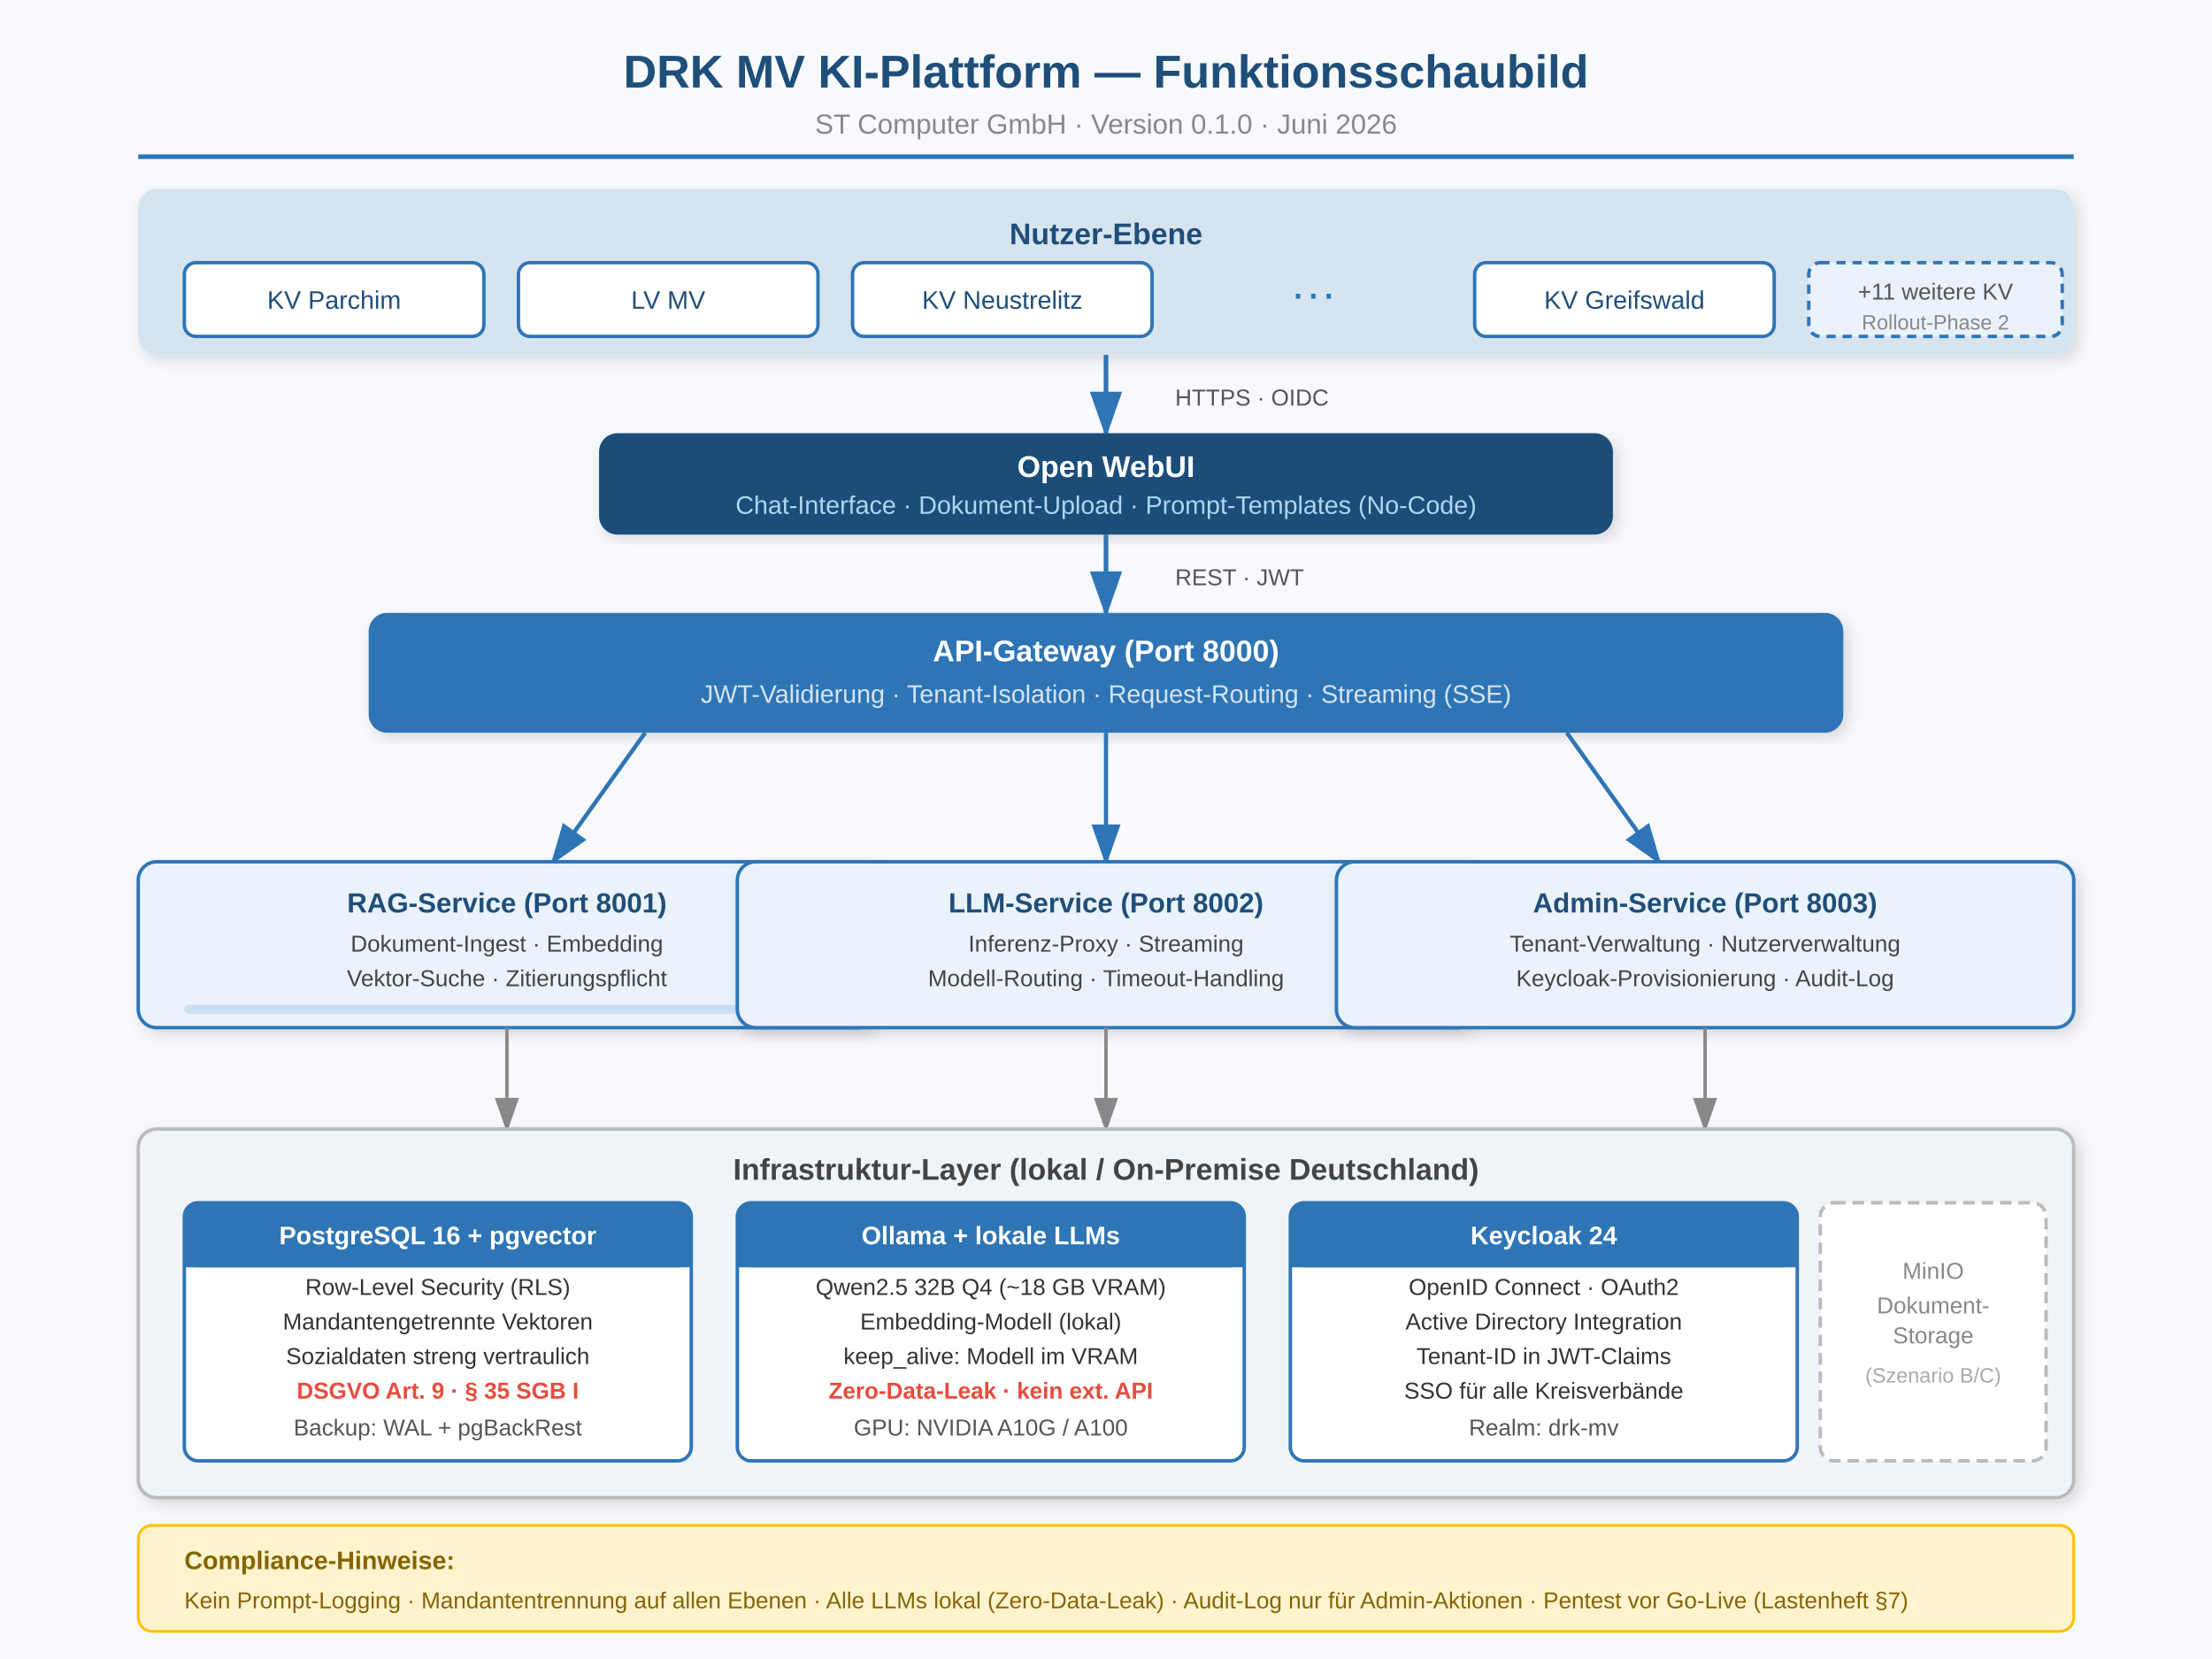
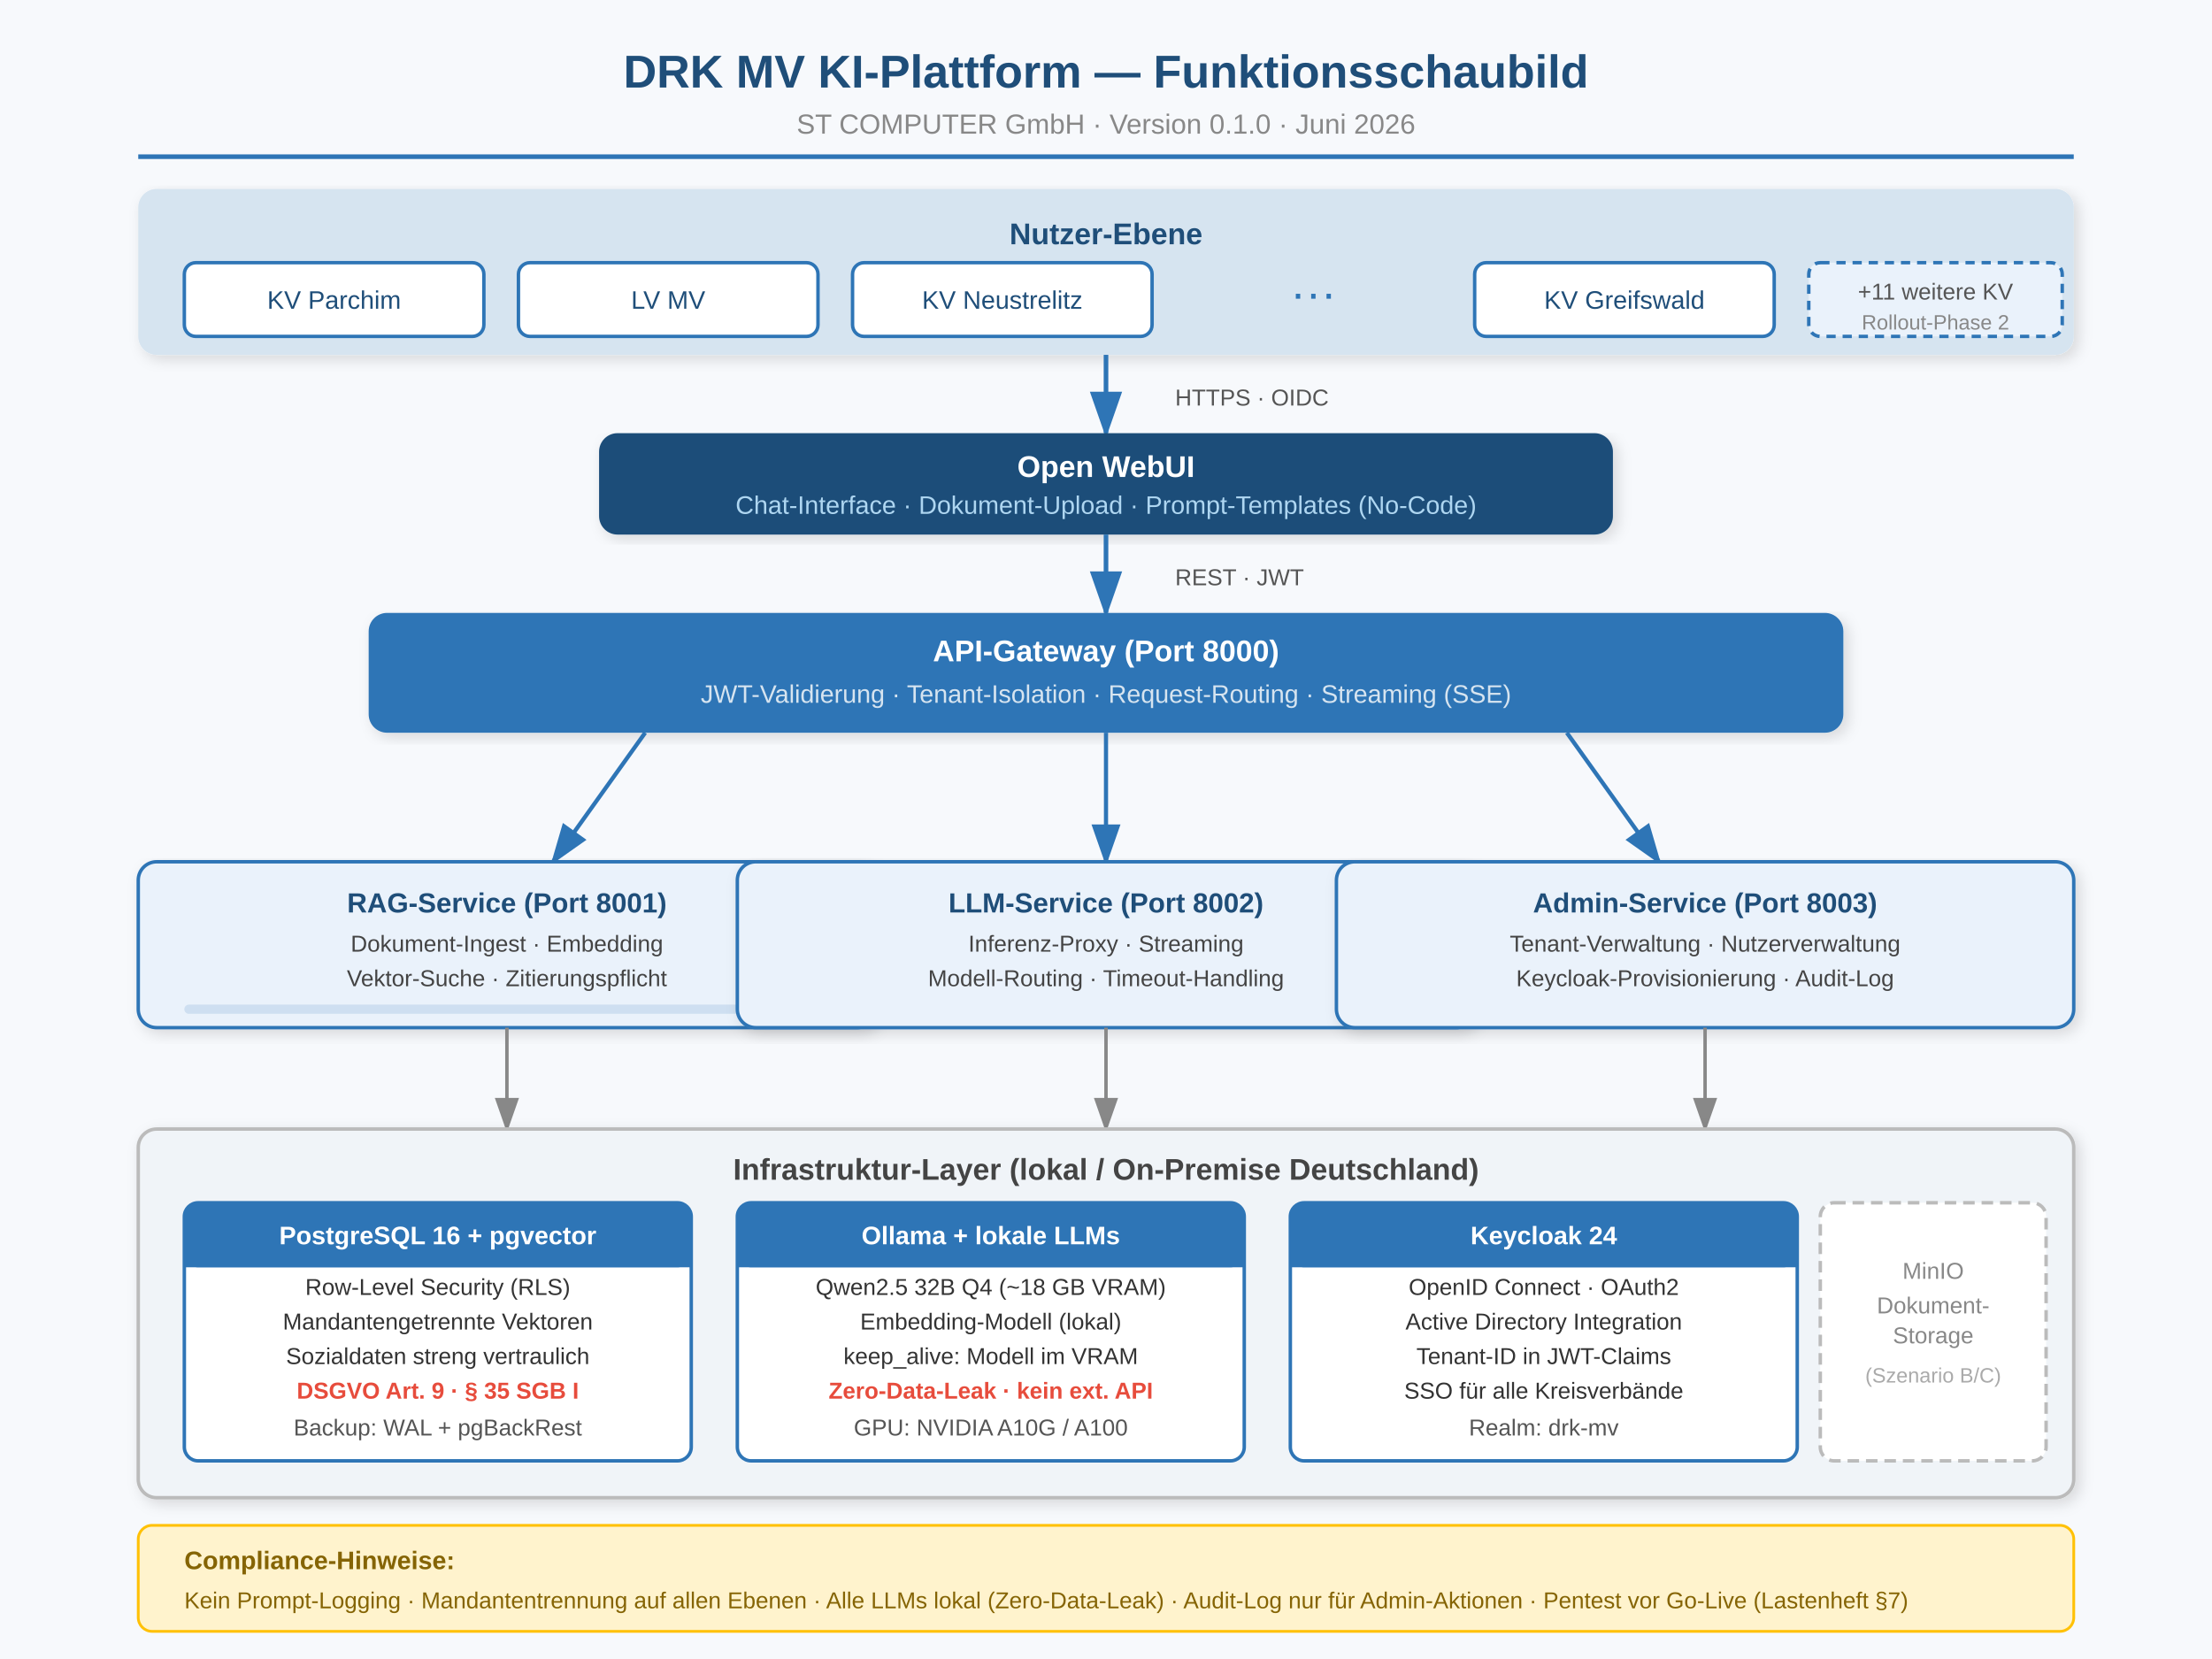
<svg xmlns="http://www.w3.org/2000/svg" viewBox="0 0 960 720" width="960" height="720" font-family="Arial, sans-serif">
  <defs>
    <marker id="arrow" markerWidth="10" markerHeight="7" refX="9" refY="3.5" orient="auto">
      <polygon points="0 0, 10 3.5, 0 7" fill="#2E75B6" />
    </marker>
    <marker id="arrow-gray" markerWidth="10" markerHeight="7" refX="9" refY="3.5" orient="auto">
      <polygon points="0 0, 10 3.5, 0 7" fill="#888" />
    </marker>
    <filter id="shadow" x="-5%" y="-5%" width="110%" height="115%">
      <feDropShadow dx="2" dy="2" stdDeviation="3" flood-color="#00000022" />
    </filter>
  </defs>
  <rect width="960" height="720" fill="#F7F9FC" />
  <text x="480" y="38" text-anchor="middle" font-size="20" font-weight="bold" fill="#1F4E79">DRK MV KI-Plattform — Funktionsschaubild</text>
-   <text x="480" y="58" text-anchor="middle" font-size="12" fill="#888">ST Computer GmbH · Version 0.1.0 · Juni 2026</text>
+   <text x="480" y="58" text-anchor="middle" font-size="12" fill="#888">ST COMPUTER GmbH · Version 0.1.0 · Juni 2026</text>
  <line x1="60" y1="68" x2="900" y2="68" stroke="#2E75B6" stroke-width="2" />
  <rect x="60" y="82" width="840" height="72" rx="8" fill="#D6E4F0" filter="url(#shadow)" />
  <text x="480" y="106" text-anchor="middle" font-size="13" font-weight="bold" fill="#1F4E79">Nutzer-Ebene</text>
  <rect x="80" y="114" width="130" height="32" rx="5" fill="#fff" stroke="#2E75B6" stroke-width="1.5" />
  <text x="145" y="134" text-anchor="middle" font-size="11" fill="#1F4E79">KV Parchim</text>
  <rect x="225" y="114" width="130" height="32" rx="5" fill="#fff" stroke="#2E75B6" stroke-width="1.5" />
  <text x="290" y="134" text-anchor="middle" font-size="11" fill="#1F4E79">LV MV</text>
  <rect x="370" y="114" width="130" height="32" rx="5" fill="#fff" stroke="#2E75B6" stroke-width="1.5" />
  <text x="435" y="134" text-anchor="middle" font-size="11" fill="#1F4E79">KV Neustrelitz</text>
  <text x="570" y="134" text-anchor="middle" font-size="20" fill="#2E75B6">···</text>
  <rect x="640" y="114" width="130" height="32" rx="5" fill="#fff" stroke="#2E75B6" stroke-width="1.5" />
  <text x="705" y="134" text-anchor="middle" font-size="11" fill="#1F4E79">KV Greifswald</text>
  <rect x="785" y="114" width="110" height="32" rx="5" fill="#EAF2FB" stroke="#2E75B6" stroke-width="1.5" stroke-dasharray="4 3" />
  <text x="840" y="130" text-anchor="middle" font-size="10" fill="#555">+11 weitere KV</text>
  <text x="840" y="143" text-anchor="middle" font-size="9" fill="#888">Rollout-Phase 2</text>
  <line x1="480" y1="154" x2="480" y2="188" stroke="#2E75B6" stroke-width="2" marker-end="url(#arrow)" />
  <text x="510" y="176" font-size="10" fill="#555">HTTPS · OIDC</text>
  <rect x="260" y="188" width="440" height="44" rx="8" fill="#1F4E79" filter="url(#shadow)" />
  <text x="480" y="207" text-anchor="middle" font-size="13" font-weight="bold" fill="#fff">Open WebUI</text>
  <text x="480" y="223" text-anchor="middle" font-size="11" fill="#AED6F1">Chat-Interface · Dokument-Upload · Prompt-Templates (No-Code)</text>
  <line x1="480" y1="232" x2="480" y2="266" stroke="#2E75B6" stroke-width="2" marker-end="url(#arrow)" />
  <text x="510" y="254" font-size="10" fill="#555">REST · JWT</text>
  <rect x="160" y="266" width="640" height="52" rx="8" fill="#2E75B6" filter="url(#shadow)" />
  <text x="480" y="287" text-anchor="middle" font-size="13" font-weight="bold" fill="#fff">API-Gateway  (Port 8000)</text>
  <text x="480" y="305" text-anchor="middle" font-size="11" fill="#D6E4F0">JWT-Validierung · Tenant-Isolation · Request-Routing · Streaming (SSE)</text>
  <line x1="280" y1="318" x2="240" y2="374" stroke="#2E75B6" stroke-width="1.8" marker-end="url(#arrow)" />
  <line x1="480" y1="318" x2="480" y2="374" stroke="#2E75B6" stroke-width="1.8" marker-end="url(#arrow)" />
  <line x1="680" y1="318" x2="720" y2="374" stroke="#2E75B6" stroke-width="1.8" marker-end="url(#arrow)" />
  <rect x="60" y="374" width="320" height="72" rx="8" fill="#EAF2FB" stroke="#2E75B6" stroke-width="1.5" filter="url(#shadow)" />
  <text x="220" y="396" text-anchor="middle" font-size="12" font-weight="bold" fill="#1F4E79">RAG-Service  (Port 8001)</text>
  <text x="220" y="413" text-anchor="middle" font-size="10" fill="#444">Dokument-Ingest · Embedding</text>
  <text x="220" y="428" text-anchor="middle" font-size="10" fill="#444">Vektor-Suche · Zitierungspflicht</text>
  <rect x="80" y="436" width="280" height="4" rx="2" fill="#2E75B6" opacity="0.15" />
  <rect x="320" y="374" width="320" height="72" rx="8" fill="#EAF2FB" stroke="#2E75B6" stroke-width="1.5" filter="url(#shadow)" />
  <text x="480" y="396" text-anchor="middle" font-size="12" font-weight="bold" fill="#1F4E79">LLM-Service  (Port 8002)</text>
  <text x="480" y="413" text-anchor="middle" font-size="10" fill="#444">Inferenz-Proxy · Streaming</text>
  <text x="480" y="428" text-anchor="middle" font-size="10" fill="#444">Modell-Routing · Timeout-Handling</text>
  <rect x="580" y="374" width="320" height="72" rx="8" fill="#EAF2FB" stroke="#2E75B6" stroke-width="1.5" filter="url(#shadow)" />
  <text x="740" y="396" text-anchor="middle" font-size="12" font-weight="bold" fill="#1F4E79">Admin-Service  (Port 8003)</text>
  <text x="740" y="413" text-anchor="middle" font-size="10" fill="#444">Tenant-Verwaltung · Nutzerverwaltung</text>
  <text x="740" y="428" text-anchor="middle" font-size="10" fill="#444">Keycloak-Provisionierung · Audit-Log</text>
  <line x1="220" y1="446" x2="220" y2="490" stroke="#888" stroke-width="1.5" marker-end="url(#arrow-gray)" />
  <line x1="480" y1="446" x2="480" y2="490" stroke="#888" stroke-width="1.5" marker-end="url(#arrow-gray)" />
  <line x1="740" y1="446" x2="740" y2="490" stroke="#888" stroke-width="1.5" marker-end="url(#arrow-gray)" />
  <rect x="60" y="490" width="840" height="160" rx="8" fill="#F0F4F8" stroke="#BBBBBB" stroke-width="1.5" filter="url(#shadow)" />
  <text x="480" y="512" text-anchor="middle" font-size="13" font-weight="bold" fill="#444">Infrastruktur-Layer  (lokal / On-Premise Deutschland)</text>
  <rect x="80" y="522" width="220" height="112" rx="6" fill="#fff" stroke="#2E75B6" stroke-width="1.5" />
  <rect x="80" y="522" width="220" height="28" rx="6" fill="#2E75B6" />
  <rect x="80" y="540" width="220" height="10" fill="#2E75B6" />
  <text x="190" y="540" text-anchor="middle" font-size="11" font-weight="bold" fill="#fff">PostgreSQL 16 + pgvector</text>
  <text x="190" y="562" text-anchor="middle" font-size="10" fill="#333">Row-Level Security (RLS)</text>
  <text x="190" y="577" text-anchor="middle" font-size="10" fill="#333">Mandantengetrennte Vektoren</text>
  <text x="190" y="592" text-anchor="middle" font-size="10" fill="#333">Sozialdaten streng vertraulich</text>
  <text x="190" y="607" text-anchor="middle" font-size="10" fill="#E74C3C" font-weight="bold">DSGVO Art. 9 · § 35 SGB I</text>
  <text x="190" y="623" text-anchor="middle" font-size="10" fill="#555">Backup: WAL + pgBackRest</text>
  <rect x="320" y="522" width="220" height="112" rx="6" fill="#fff" stroke="#2E75B6" stroke-width="1.5" />
  <rect x="320" y="522" width="220" height="28" rx="6" fill="#2E75B6" />
  <rect x="320" y="540" width="220" height="10" fill="#2E75B6" />
  <text x="430" y="540" text-anchor="middle" font-size="11" font-weight="bold" fill="#fff">Ollama + lokale LLMs</text>
  <text x="430" y="562" text-anchor="middle" font-size="10" fill="#333">Qwen2.5 32B Q4 (~18 GB VRAM)</text>
  <text x="430" y="577" text-anchor="middle" font-size="10" fill="#333">Embedding-Modell (lokal)</text>
  <text x="430" y="592" text-anchor="middle" font-size="10" fill="#333">keep_alive: Modell im VRAM</text>
  <text x="430" y="607" text-anchor="middle" font-size="10" fill="#E74C3C" font-weight="bold">Zero-Data-Leak · kein ext. API</text>
  <text x="430" y="623" text-anchor="middle" font-size="10" fill="#555">GPU: NVIDIA A10G / A100</text>
  <rect x="560" y="522" width="220" height="112" rx="6" fill="#fff" stroke="#2E75B6" stroke-width="1.5" />
  <rect x="560" y="522" width="220" height="28" rx="6" fill="#2E75B6" />
  <rect x="560" y="540" width="220" height="10" fill="#2E75B6" />
  <text x="670" y="540" text-anchor="middle" font-size="11" font-weight="bold" fill="#fff">Keycloak 24</text>
  <text x="670" y="562" text-anchor="middle" font-size="10" fill="#333">OpenID Connect · OAuth2</text>
  <text x="670" y="577" text-anchor="middle" font-size="10" fill="#333">Active Directory Integration</text>
  <text x="670" y="592" text-anchor="middle" font-size="10" fill="#333">Tenant-ID in JWT-Claims</text>
  <text x="670" y="607" text-anchor="middle" font-size="10" fill="#333">SSO für alle Kreisverbände</text>
  <text x="670" y="623" text-anchor="middle" font-size="10" fill="#555">Realm: drk-mv</text>
  <rect x="790" y="522" width="98" height="112" rx="6" fill="#fff" stroke="#BBBBBB" stroke-width="1.5" stroke-dasharray="5 3" />
  <text x="839" y="555" text-anchor="middle" font-size="10" fill="#888">MinIO</text>
  <text x="839" y="570" text-anchor="middle" font-size="10" fill="#888">Dokument-</text>
  <text x="839" y="583" text-anchor="middle" font-size="10" fill="#888">Storage</text>
  <text x="839" y="600" text-anchor="middle" font-size="9" fill="#aaa">(Szenario B/C)</text>
  <rect x="60" y="662" width="840" height="46" rx="6" fill="#FFF3CD" stroke="#FFC107" stroke-width="1.2" />
  <text x="80" y="681" font-size="11" font-weight="bold" fill="#856404">Compliance-Hinweise:</text>
  <text x="80" y="698" font-size="10" fill="#856404">Kein Prompt-Logging  ·  Mandantentrennung auf allen Ebenen  ·  Alle LLMs lokal (Zero-Data-Leak)  ·  Audit-Log nur für Admin-Aktionen  ·  Pentest vor Go-Live (Lastenheft §7)</text>
</svg>
